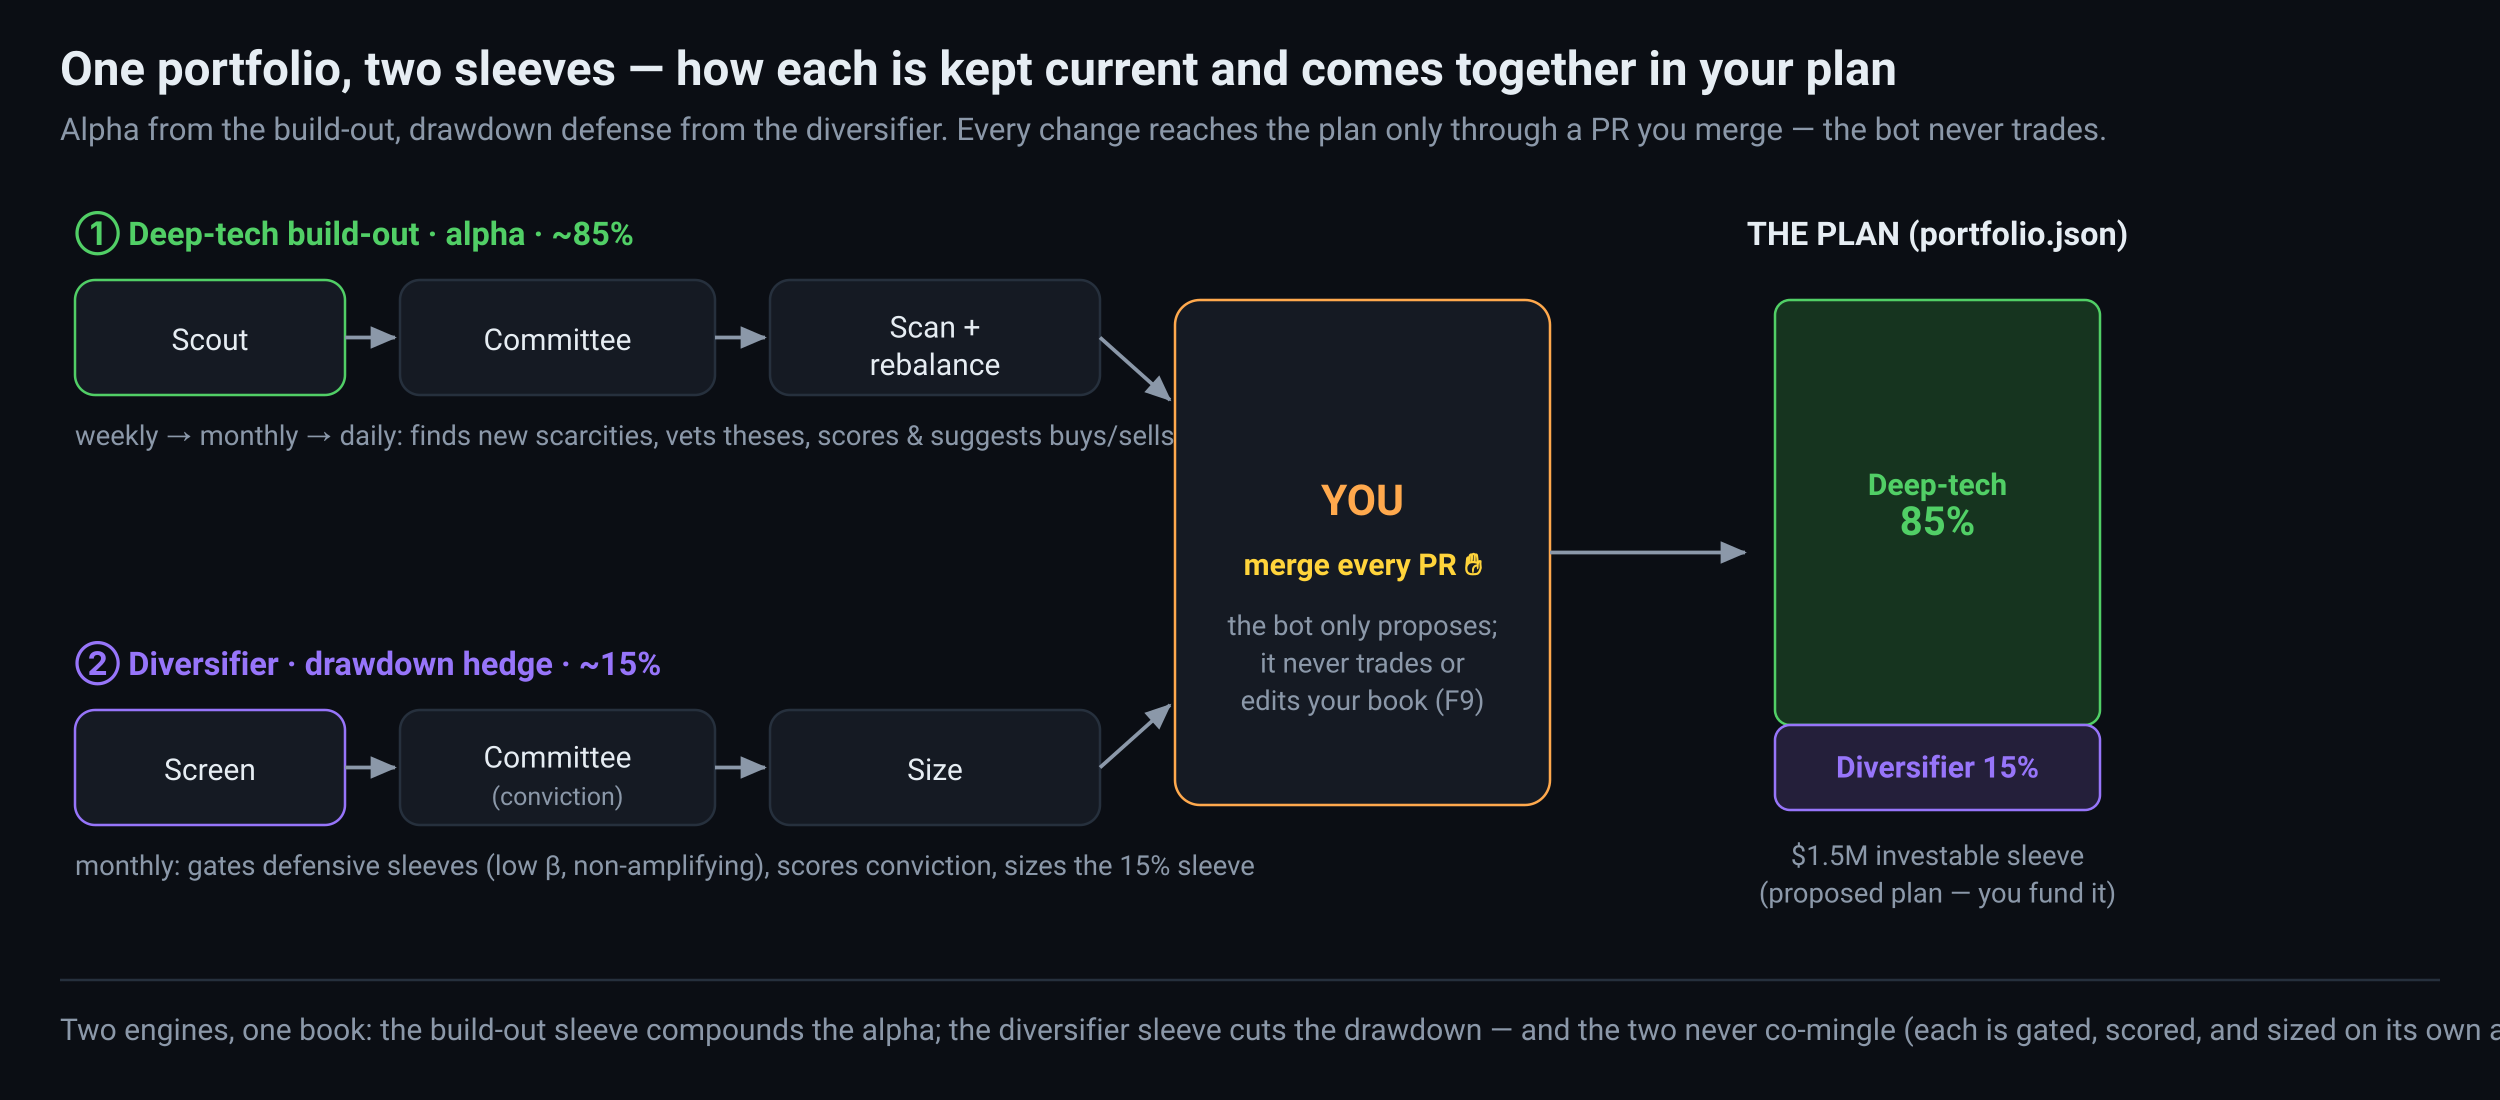
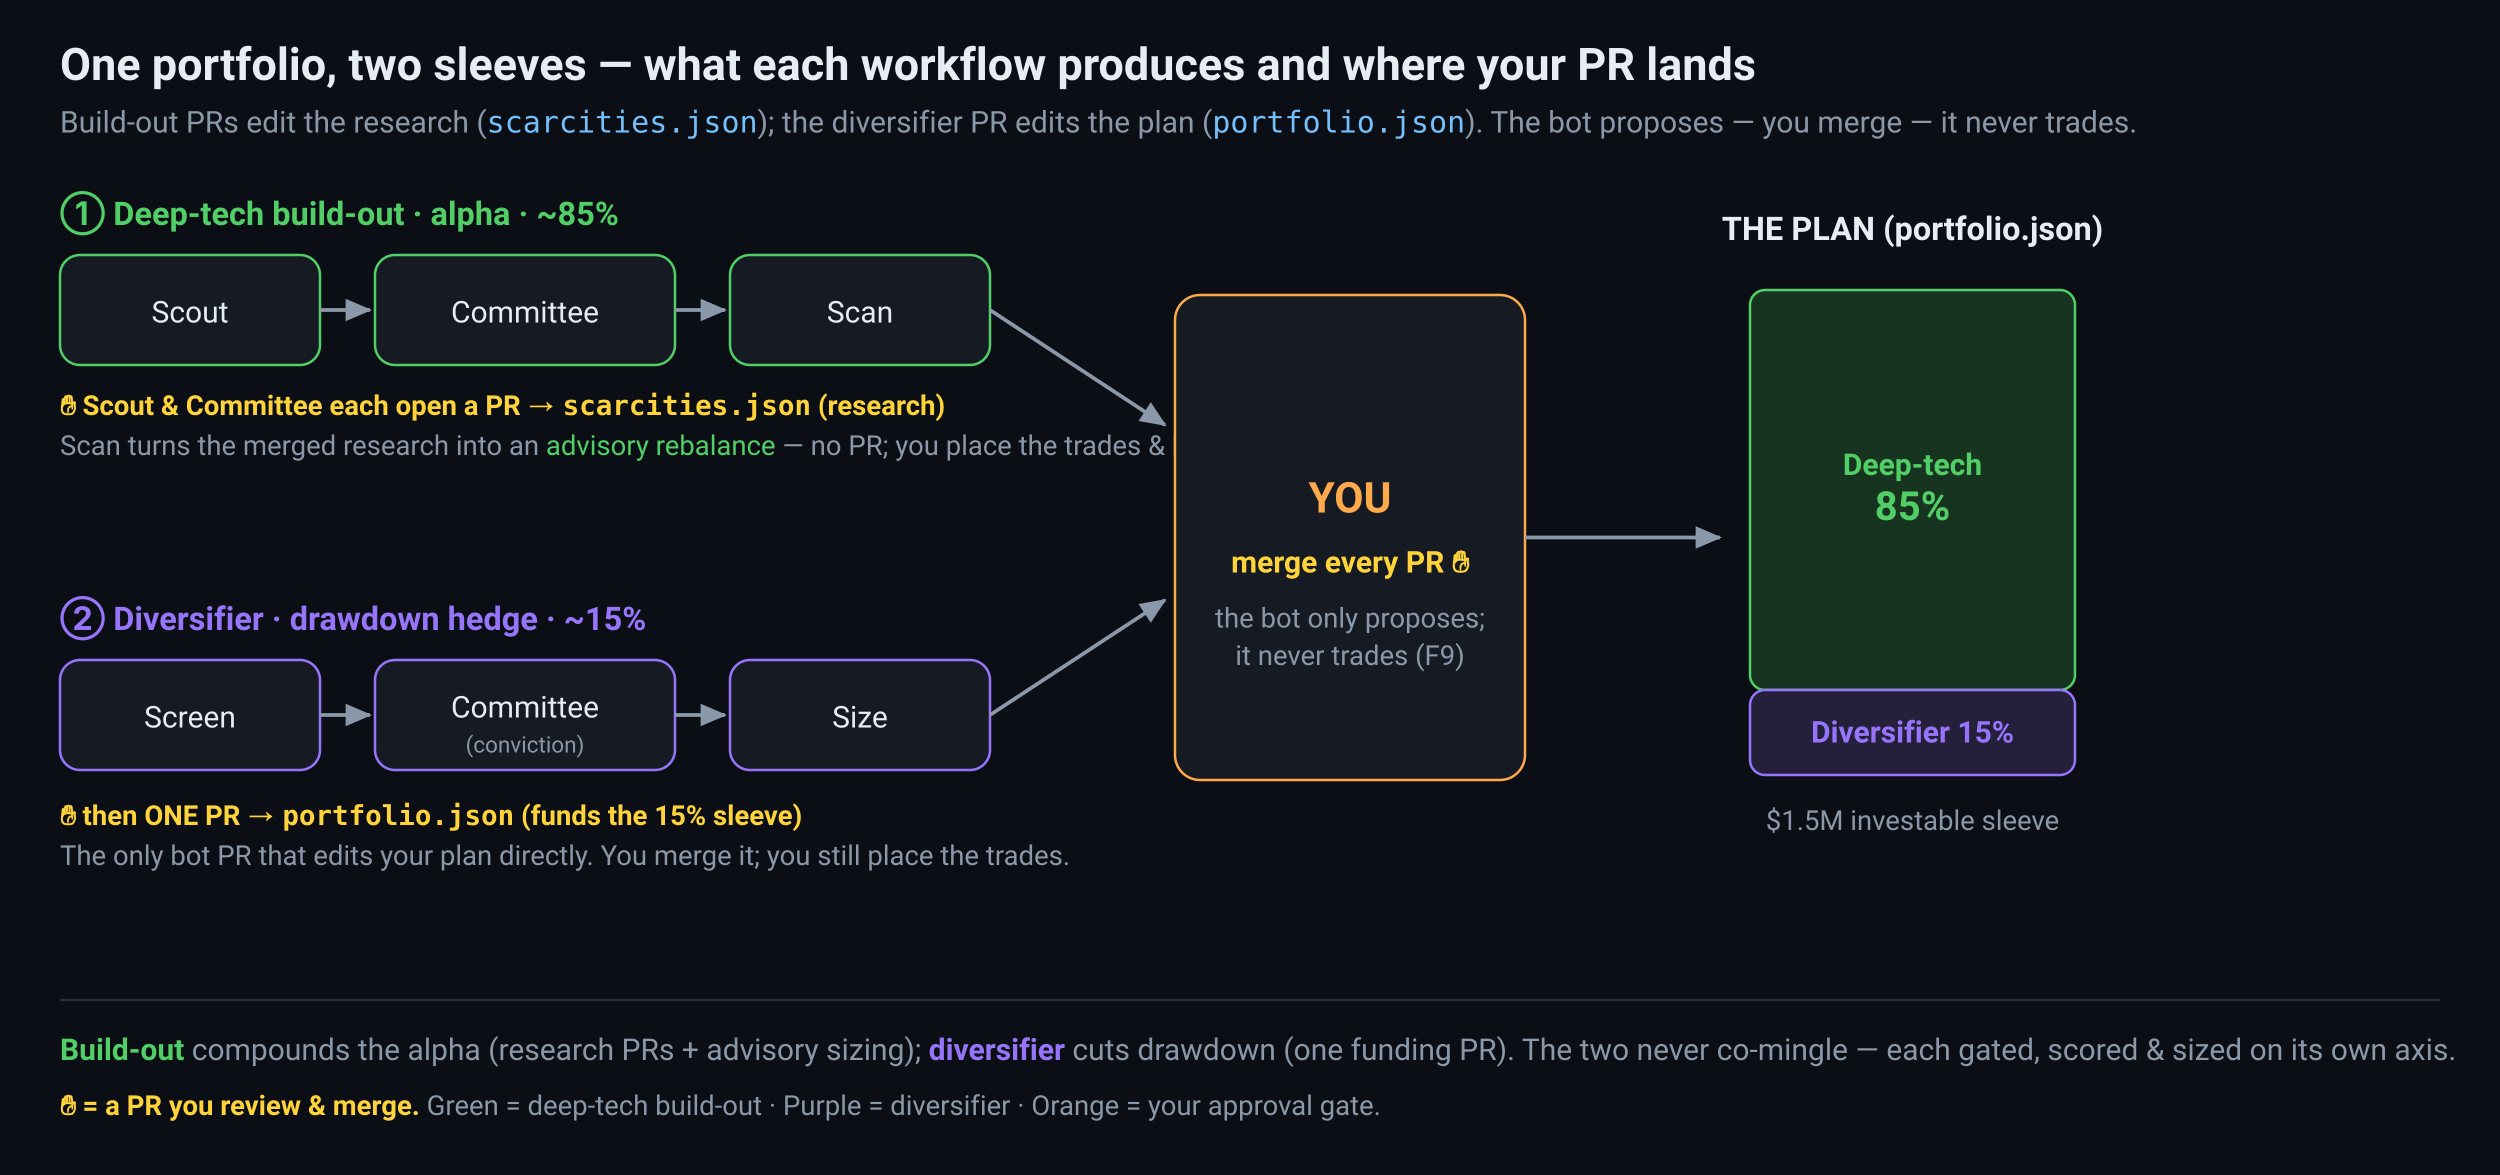
- <svg xmlns="http://www.w3.org/2000/svg" viewBox="0 0 1000 440" font-family="-apple-system,Segoe UI,Roboto,Helvetica,Arial,sans-serif" role="img" aria-label="Portfolio view: one plan, two sleeves. The Deep-tech build-out sleeve (~85%, alpha) is kept current by Scout → Committee → Scan+rebalance. The Diversifier sleeve (~15%, drawdown hedge) by Screen → Committee conviction → Size. Both reach the plan only through a PR you merge; the bot never trades.">
-   <rect x="0" y="0" width="1000" height="440" fill="#0b0e14" />
-   <text x="24" y="34" fill="#e6edf3" font-size="19" font-weight="700">One portfolio, two sleeves — how each is kept current and comes together in your plan</text>
-   <text x="24" y="56" fill="#8b98a9" font-size="12.5">Alpha from the build-out, drawdown defense from the diversifier. Every change reaches the plan only through a PR you merge — the bot never trades.</text>
+ <svg xmlns="http://www.w3.org/2000/svg" viewBox="0 0 1000 470" font-family="-apple-system,Segoe UI,Roboto,Helvetica,Arial,sans-serif" role="img" aria-label="Portfolio view. Deep-tech build-out sleeve (~85%, green): Scout and Committee each open a PR into scarcities.json (research); Scan then gives an advisory rebalance with no PR — you trade. Diversifier sleeve (~15%, purple): Screen then Committee conviction then Size open ONE PR into portfolio.json to fund the sleeve. You merge every PR; the bot never trades.">
+   <rect x="0" y="0" width="1000" height="470" fill="#0b0e14" />
+   <text x="24" y="32" fill="#e6edf3" font-size="18" font-weight="700">One portfolio, two sleeves — what each workflow produces and where your PR lands</text>
+   <text x="24" y="53" fill="#8b98a9" font-size="12">Build-out PRs edit the research (<tspan fill="#74c0fc" font-family="monospace">scarcities.json</tspan>); the diversifier PR edits the plan (<tspan fill="#74c0fc" font-family="monospace">portfolio.json</tspan>). The bot proposes — you merge — it never trades.</text>
  <defs>
    <marker id="apv" markerWidth="9" markerHeight="9" refX="6.5" refY="3" orient="auto">
      <path d="M0,0 L7,3 L0,6 Z" fill="#8b98a9" />
    </marker>
  </defs>
-   <text x="30" y="98" fill="#51cf66" font-size="13" font-weight="700">① Deep-tech build-out · alpha · ~85%</text>
+   <text x="24" y="90" fill="#51cf66" font-size="13" font-weight="700">① Deep-tech build-out · alpha · ~85%</text>
  <g font-size="12" fill="#e6edf3" text-anchor="middle">
-     <rect x="30" y="112" width="108" height="46" rx="8" fill="#151a23" stroke="#51cf66" />
-     <text x="84" y="140">Scout</text>
-     <rect x="160" y="112" width="126" height="46" rx="8" fill="#151a23" stroke="#26303d" />
-     <text x="223" y="140">Committee</text>
-     <rect x="308" y="112" width="132" height="46" rx="8" fill="#151a23" stroke="#26303d" />
-     <text x="374" y="135">Scan +</text>
-     <text x="374" y="150">rebalance</text>
+     <rect x="24" y="102" width="104" height="44" rx="8" fill="#151a23" stroke="#51cf66" />
+     <text x="76" y="129">Scout</text>
+     <rect x="150" y="102" width="120" height="44" rx="8" fill="#151a23" stroke="#51cf66" />
+     <text x="210" y="129">Committee</text>
+     <rect x="292" y="102" width="104" height="44" rx="8" fill="#151a23" stroke="#51cf66" />
+     <text x="344" y="129">Scan</text>
  </g>
  <g stroke="#8b98a9" stroke-width="1.5" marker-end="url(#apv)">
-     <line x1="138" y1="135" x2="158" y2="135" />
-     <line x1="286" y1="135" x2="306" y2="135" />
-     <line x1="440" y1="135" x2="468" y2="160" />
+     <line x1="128" y1="124" x2="148" y2="124" />
+     <line x1="270" y1="124" x2="290" y2="124" />
+     <line x1="396" y1="124" x2="466" y2="170" />
  </g>
-   <text x="30" y="178" fill="#8b98a9" font-size="11">weekly → monthly → daily: finds new scarcities, vets theses, scores &amp; suggests buys/sells</text>
-   <text x="30" y="270" fill="#9775fa" font-size="13" font-weight="700">② Diversifier · drawdown hedge · ~15%</text>
+   <text x="24" y="166" fill="#ffd43b" font-size="11" font-weight="700">✋ Scout &amp; Committee each open a PR → <tspan font-family="monospace">scarcities.json</tspan> (research)</text>
+   <text x="24" y="182" fill="#8b98a9" font-size="11">Scan turns the merged research into an <tspan fill="#51cf66">advisory rebalance</tspan> — no PR; you place the trades &amp; keep the 85% plan.</text>
+   <text x="24" y="252" fill="#9775fa" font-size="13" font-weight="700">② Diversifier · drawdown hedge · ~15%</text>
  <g font-size="12" fill="#e6edf3" text-anchor="middle">
-     <rect x="30" y="284" width="108" height="46" rx="8" fill="#151a23" stroke="#9775fa" />
-     <text x="84" y="312">Screen</text>
-     <rect x="160" y="284" width="126" height="46" rx="8" fill="#151a23" stroke="#26303d" />
-     <text x="223" y="307">Committee</text>
-     <text x="223" y="322" font-size="10" fill="#8b98a9">(conviction)</text>
-     <rect x="308" y="284" width="132" height="46" rx="8" fill="#151a23" stroke="#26303d" />
-     <text x="374" y="312">Size</text>
+     <rect x="24" y="264" width="104" height="44" rx="8" fill="#151a23" stroke="#9775fa" />
+     <text x="76" y="291">Screen</text>
+     <rect x="150" y="264" width="120" height="44" rx="8" fill="#151a23" stroke="#9775fa" />
+     <text x="210" y="287">Committee</text>
+     <text x="210" y="301" font-size="9" fill="#8b98a9">(conviction)</text>
+     <rect x="292" y="264" width="104" height="44" rx="8" fill="#151a23" stroke="#9775fa" />
+     <text x="344" y="291">Size</text>
  </g>
  <g stroke="#8b98a9" stroke-width="1.5" marker-end="url(#apv)">
-     <line x1="138" y1="307" x2="158" y2="307" />
-     <line x1="286" y1="307" x2="306" y2="307" />
-     <line x1="440" y1="307" x2="468" y2="282" />
+     <line x1="128" y1="286" x2="148" y2="286" />
+     <line x1="270" y1="286" x2="290" y2="286" />
+     <line x1="396" y1="286" x2="466" y2="240" />
  </g>
-   <text x="30" y="350" fill="#8b98a9" font-size="11">monthly: gates defensive sleeves (low β, non-amplifying), scores conviction, sizes the 15% sleeve</text>
-   <rect x="470" y="120" width="150" height="202" rx="10" fill="#151a23" stroke="#ffa94d" />
-   <text x="545" y="206" fill="#ffa94d" font-size="17" font-weight="700" text-anchor="middle">YOU</text>
-   <text x="545" y="230" fill="#ffd43b" font-size="12" font-weight="700" text-anchor="middle">merge every PR ✋</text>
-   <text x="545" y="254" fill="#8b98a9" font-size="11" text-anchor="middle">the bot only proposes;</text>
-   <text x="545" y="269" fill="#8b98a9" font-size="11" text-anchor="middle">it never trades or</text>
-   <text x="545" y="284" fill="#8b98a9" font-size="11" text-anchor="middle">edits your book (F9)</text>
-   <line x1="620" y1="221" x2="698" y2="221" stroke="#8b98a9" stroke-width="1.5" marker-end="url(#apv)" />
-   <text x="775" y="98" fill="#e6edf3" font-size="13" font-weight="700" text-anchor="middle">THE PLAN (portfolio.json)</text>
-   <rect x="710" y="120" width="130" height="170" rx="6" fill="#16341f" stroke="#51cf66" />
-   <text x="775" y="198" fill="#51cf66" font-size="12" font-weight="700" text-anchor="middle">Deep-tech</text>
-   <text x="775" y="214" fill="#51cf66" font-size="16" font-weight="700" text-anchor="middle">85%</text>
-   <rect x="710" y="290" width="130" height="34" rx="6" fill="#241f3a" stroke="#9775fa" />
-   <text x="775" y="311" fill="#9775fa" font-size="12" font-weight="700" text-anchor="middle">Diversifier 15%</text>
-   <text x="775" y="346" fill="#8b98a9" font-size="11" text-anchor="middle">$1.5M investable sleeve</text>
-   <text x="775" y="361" fill="#8b98a9" font-size="11" text-anchor="middle">(proposed plan — you fund it)</text>
-   <line x1="24" y1="392" x2="976" y2="392" stroke="#26303d" />
-   <text x="24" y="416" fill="#8b98a9" font-size="12">Two engines, one book: the build-out sleeve compounds the alpha; the diversifier sleeve cuts the drawdown — and the two never co-mingle (each is gated, scored, and sized on its own axis).</text>
+   <text x="24" y="330" fill="#ffd43b" font-size="11" font-weight="700">✋ then ONE PR → <tspan font-family="monospace">portfolio.json</tspan> (funds the 15% sleeve)</text>
+   <text x="24" y="346" fill="#8b98a9" font-size="11">The only bot PR that edits your plan directly. You merge it; you still place the trades.</text>
+   <rect x="470" y="118" width="140" height="194" rx="10" fill="#151a23" stroke="#ffa94d" />
+   <text x="540" y="205" fill="#ffa94d" font-size="17" font-weight="700" text-anchor="middle">YOU</text>
+   <text x="540" y="229" fill="#ffd43b" font-size="12" font-weight="700" text-anchor="middle">merge every PR ✋</text>
+   <text x="540" y="251" fill="#8b98a9" font-size="11" text-anchor="middle">the bot only proposes;</text>
+   <text x="540" y="266" fill="#8b98a9" font-size="11" text-anchor="middle">it never trades (F9)</text>
+   <line x1="610" y1="215" x2="688" y2="215" stroke="#8b98a9" stroke-width="1.5" marker-end="url(#apv)" />
+   <text x="765" y="96" fill="#e6edf3" font-size="13" font-weight="700" text-anchor="middle">THE PLAN (portfolio.json)</text>
+   <rect x="700" y="116" width="130" height="160" rx="6" fill="#16341f" stroke="#51cf66" />
+   <text x="765" y="190" fill="#51cf66" font-size="12" font-weight="700" text-anchor="middle">Deep-tech</text>
+   <text x="765" y="208" fill="#51cf66" font-size="16" font-weight="700" text-anchor="middle">85%</text>
+   <rect x="700" y="276" width="130" height="34" rx="6" fill="#241f3a" stroke="#9775fa" />
+   <text x="765" y="297" fill="#9775fa" font-size="12" font-weight="700" text-anchor="middle">Diversifier 15%</text>
+   <text x="765" y="332" fill="#8b98a9" font-size="11" text-anchor="middle">$1.5M investable sleeve</text>
+   <line x1="24" y1="400" x2="976" y2="400" stroke="#26303d" />
+   <text x="24" y="424" fill="#8b98a9" font-size="12">
+     <tspan fill="#51cf66" font-weight="700">Build-out</tspan> compounds the alpha (research PRs + advisory sizing); <tspan fill="#9775fa" font-weight="700">diversifier</tspan> cuts drawdown (one funding PR). The two never co-mingle — each gated, scored &amp; sized on its own axis.</text>
+   <text x="24" y="446" fill="#8b98a9" font-size="11">
+     <tspan fill="#ffd43b" font-weight="700">✋ = a PR you review &amp; merge.</tspan>  Green = deep-tech build-out · Purple = diversifier · Orange = your approval gate.</text>
</svg>
